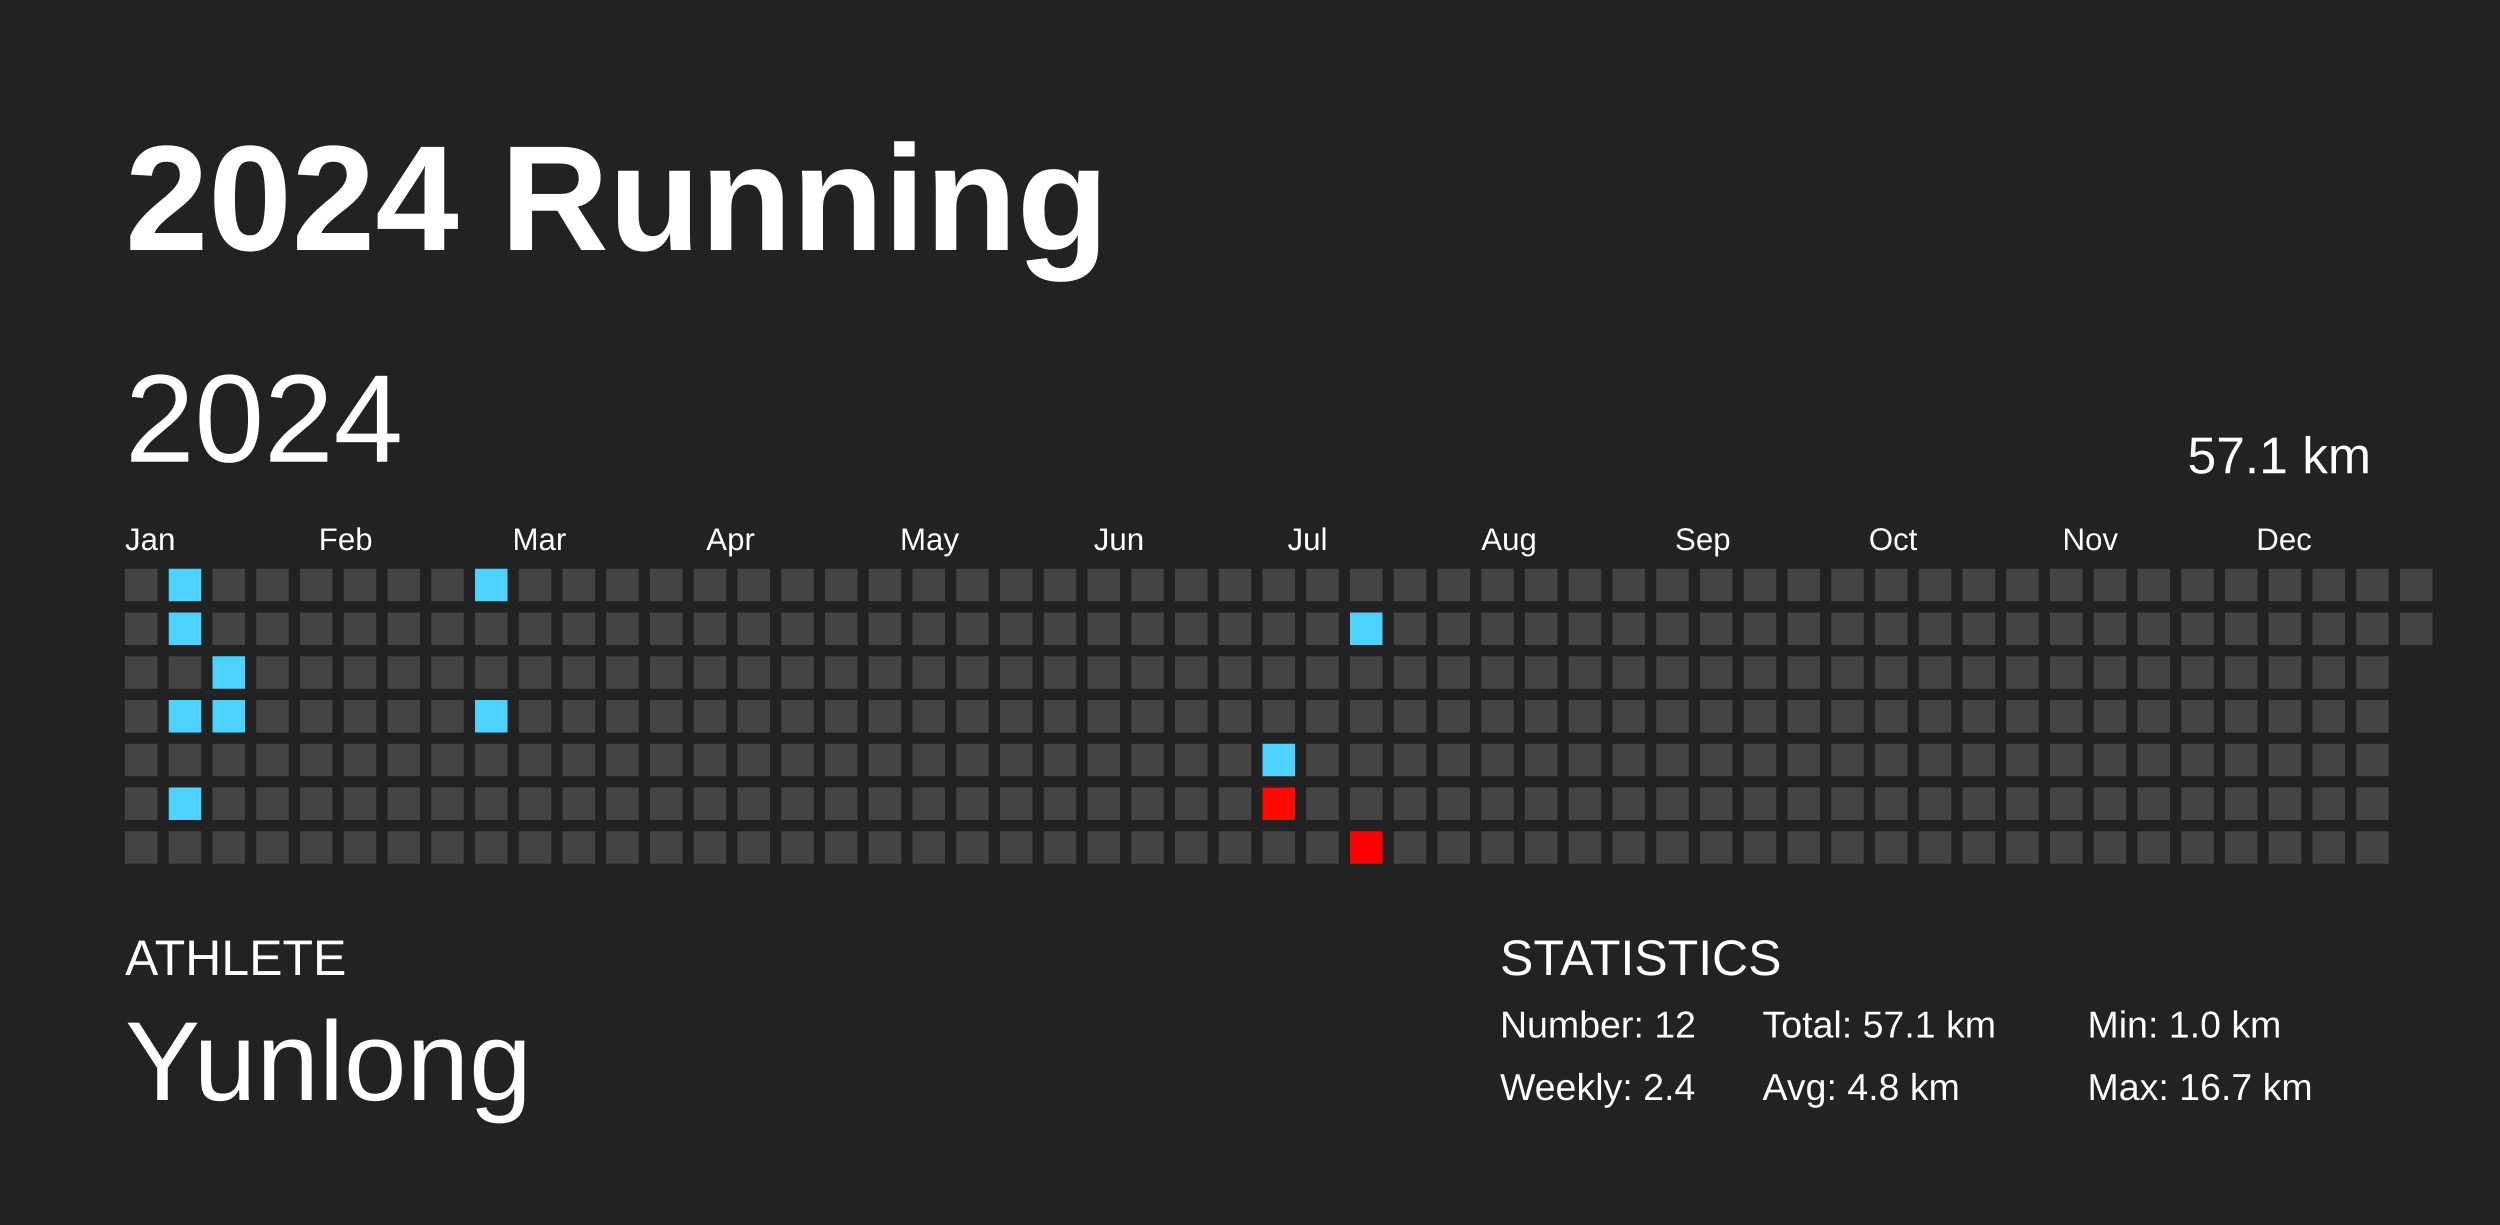
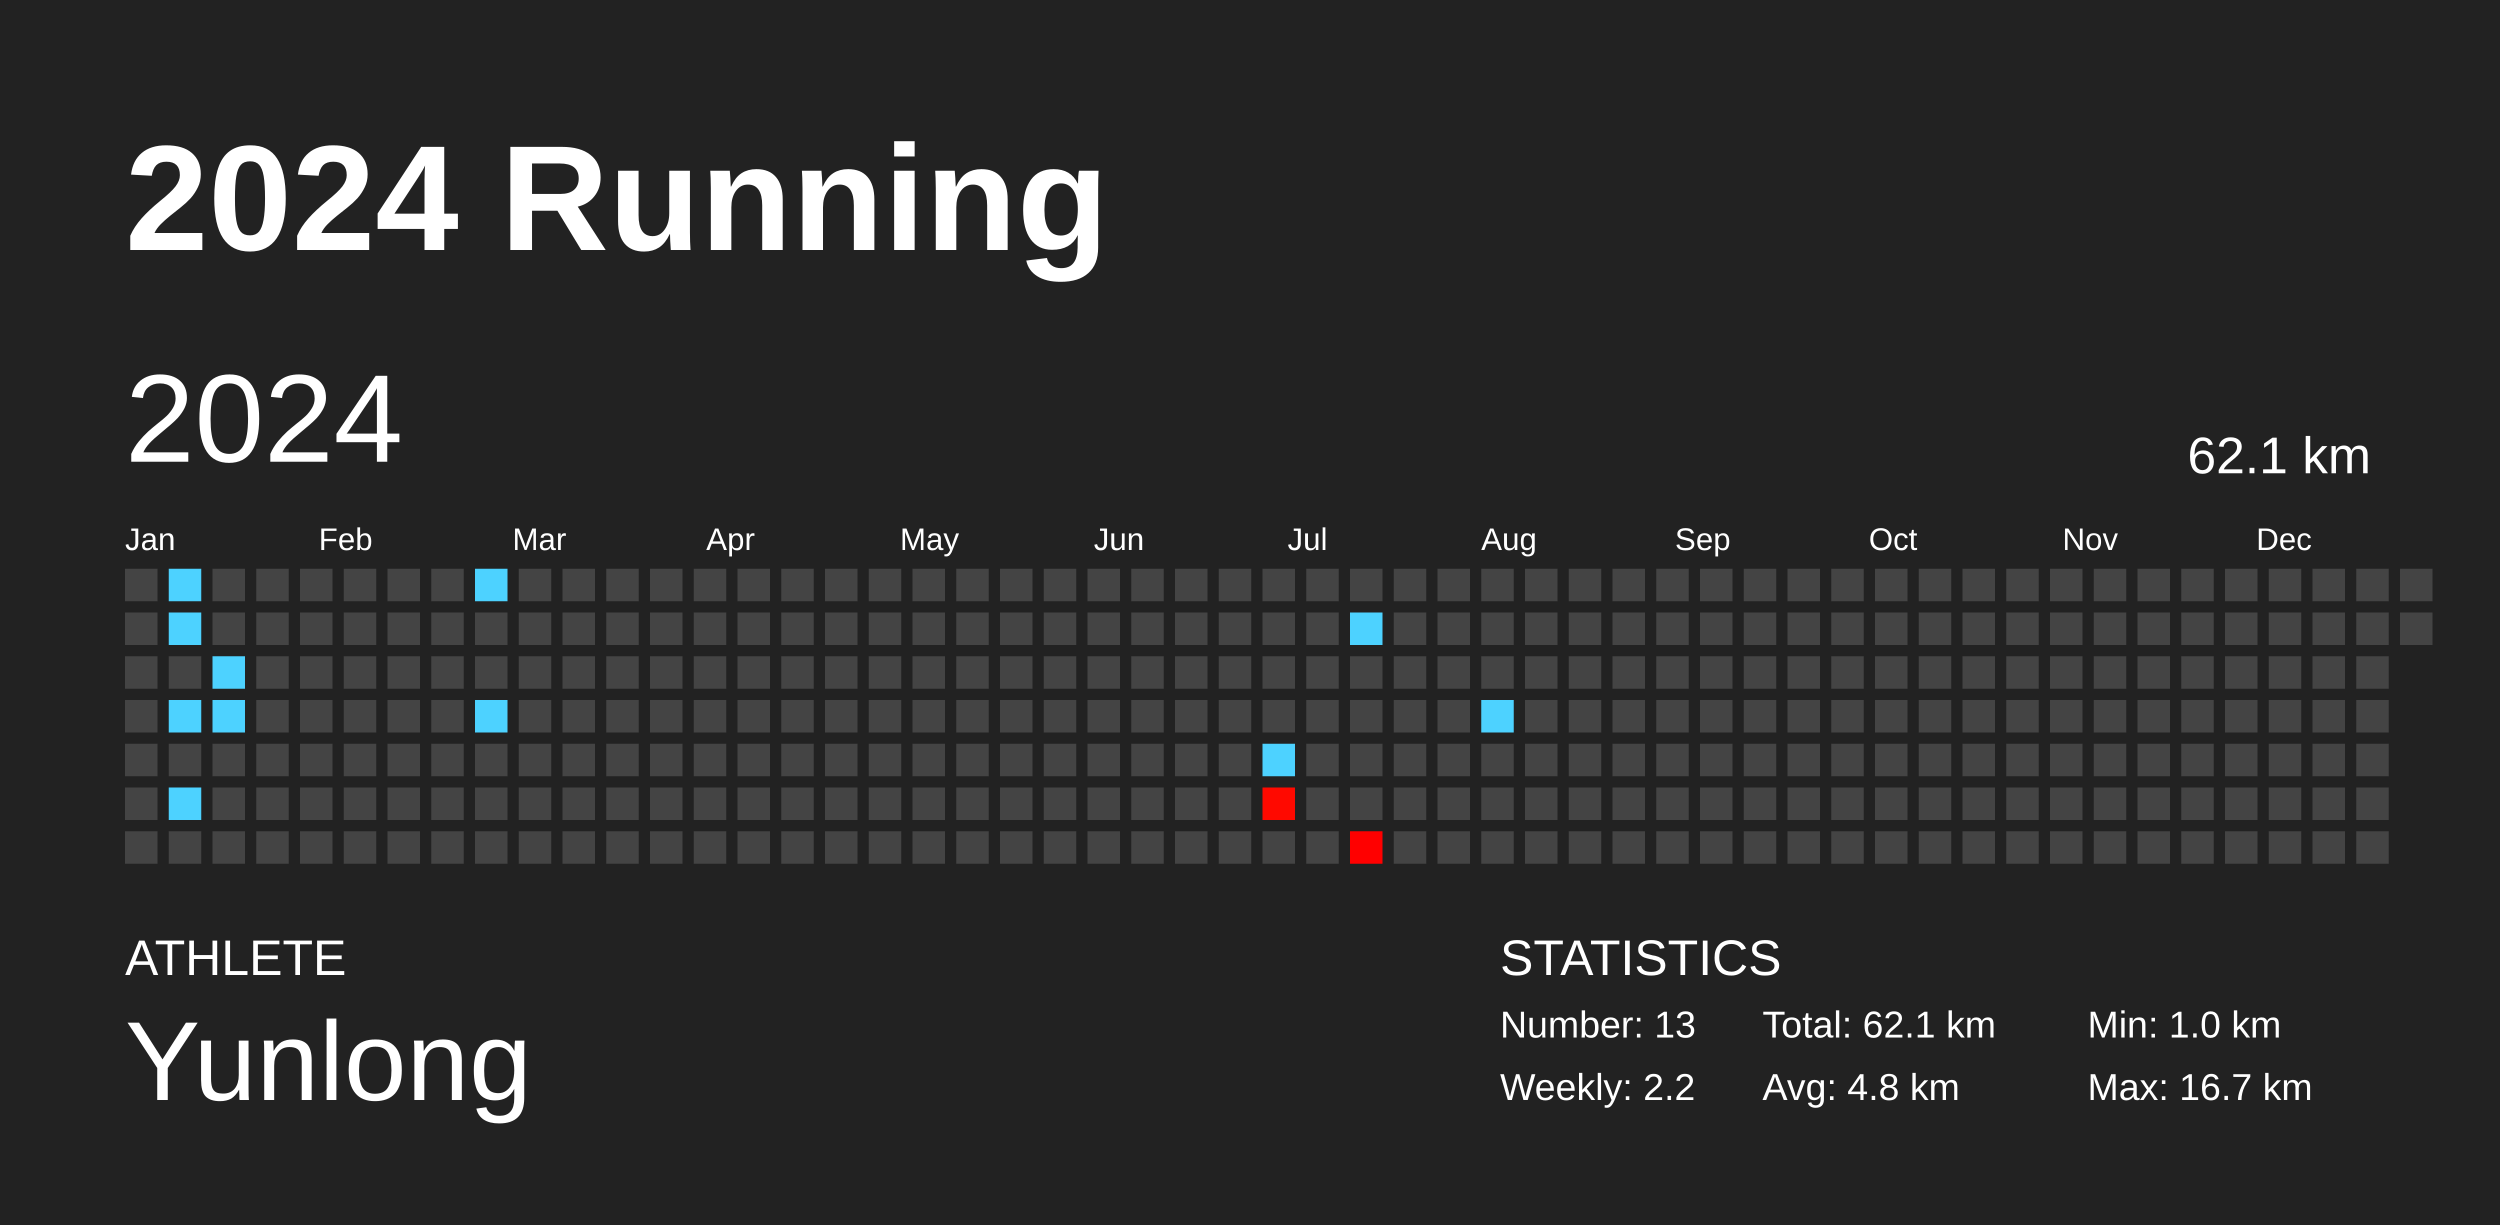
<svg xmlns="http://www.w3.org/2000/svg" baseProfile="full" height="98mm" version="1.1" viewBox="0,0,200,98" width="200mm">
  <defs />
  <rect fill="#222222" height="98" width="200" x="0" y="0" />
  <text fill="#FFFFFF" style="font-size:12px; font-family:Arial; font-weight:bold;" x="10" y="20">2024 Running</text>
  <text fill="#FFFFFF" style="font-size:4px; font-family:Arial" x="10" y="78">ATHLETE</text>
  <text fill="#FFFFFF" style="font-size:9px; font-family:Arial" x="10" y="88">Yunlong</text>
  <text fill="#FFFFFF" style="font-size:4px; font-family:Arial" x="120" y="78">STATISTICS</text>
-   <text fill="#FFFFFF" style="font-size:3px; font-family:Arial" x="120" y="83">Number: 12</text>
-   <text fill="#FFFFFF" style="font-size:3px; font-family:Arial" x="120" y="88">Weekly: 2.4</text>
-   <text fill="#FFFFFF" style="font-size:3px; font-family:Arial" x="141" y="83">Total: 57.1 km</text>
+   <text fill="#FFFFFF" style="font-size:3px; font-family:Arial" x="120" y="83">Number: 13</text>
+   <text fill="#FFFFFF" style="font-size:3px; font-family:Arial" x="120" y="88">Weekly: 2.2</text>
+   <text fill="#FFFFFF" style="font-size:3px; font-family:Arial" x="141" y="83">Total: 62.1 km</text>
  <text fill="#FFFFFF" style="font-size:3px; font-family:Arial" x="141" y="88">Avg: 4.8 km</text>
  <text fill="#FFFFFF" style="font-size:3px; font-family:Arial" x="167" y="83">Min: 1.0 km</text>
  <text fill="#FFFFFF" style="font-size:3px; font-family:Arial" x="167" y="88">Max: 16.7 km</text>
  <text dominant-baseline="hanging" fill="#FFFFFF" style="font-size:10.0px; font-family:Arial;" x="10" y="30">2024</text>
-   <text dominant-baseline="hanging" fill="#FFFFFF" style="font-size:4.125px; font-family:Arial;" x="175" y="35">57.1 km</text>
+   <text dominant-baseline="hanging" fill="#FFFFFF" style="font-size:4.125px; font-family:Arial;" x="175" y="35">62.1 km</text>
  <text fill="#FFFFFF" style="font-size:2.5px; font-family:Arial" x="10.0" y="44">Jan</text>
  <text fill="#FFFFFF" style="font-size:2.5px; font-family:Arial" x="25.5" y="44">Feb</text>
  <text fill="#FFFFFF" style="font-size:2.5px; font-family:Arial" x="41.0" y="44">Mar</text>
  <text fill="#FFFFFF" style="font-size:2.5px; font-family:Arial" x="56.5" y="44">Apr</text>
  <text fill="#FFFFFF" style="font-size:2.5px; font-family:Arial" x="72.0" y="44">May</text>
  <text fill="#FFFFFF" style="font-size:2.5px; font-family:Arial" x="87.5" y="44">Jun</text>
  <text fill="#FFFFFF" style="font-size:2.5px; font-family:Arial" x="103.0" y="44">Jul</text>
  <text fill="#FFFFFF" style="font-size:2.5px; font-family:Arial" x="118.5" y="44">Aug</text>
  <text fill="#FFFFFF" style="font-size:2.5px; font-family:Arial" x="134.0" y="44">Sep</text>
  <text fill="#FFFFFF" style="font-size:2.5px; font-family:Arial" x="149.5" y="44">Oct</text>
  <text fill="#FFFFFF" style="font-size:2.5px; font-family:Arial" x="165.0" y="44">Nov</text>
  <text fill="#FFFFFF" style="font-size:2.5px; font-family:Arial" x="180.5" y="44">Dec</text>
  <rect fill="#444444" height="2.6" width="2.6" x="10.0" y="45.5" />
  <rect fill="#444444" height="2.6" width="2.6" x="10.0" y="49.0" />
  <rect fill="#444444" height="2.6" width="2.6" x="10.0" y="52.5" />
  <rect fill="#444444" height="2.6" width="2.6" x="10.0" y="56.0" />
  <rect fill="#444444" height="2.6" width="2.6" x="10.0" y="59.5" />
  <rect fill="#444444" height="2.6" width="2.6" x="10.0" y="63.0" />
  <rect fill="#444444" height="2.6" width="2.6" x="10.0" y="66.5" />
  <rect fill="#4dd2ff" height="2.6" width="2.6" x="13.5" y="45.5" />
  <rect fill="#4dd2ff" height="2.6" width="2.6" x="13.5" y="49.0" />
  <rect fill="#444444" height="2.6" width="2.6" x="13.5" y="52.5" />
  <rect fill="#4dd2ff" height="2.6" width="2.6" x="13.5" y="56.0" />
  <rect fill="#444444" height="2.6" width="2.6" x="13.5" y="59.5" />
  <rect fill="#4dd2ff" height="2.6" width="2.6" x="13.5" y="63.0" />
  <rect fill="#444444" height="2.6" width="2.6" x="13.5" y="66.5" />
  <rect fill="#444444" height="2.6" width="2.6" x="17.0" y="45.5" />
  <rect fill="#444444" height="2.6" width="2.6" x="17.0" y="49.0" />
  <rect fill="#4dd2ff" height="2.6" width="2.6" x="17.0" y="52.5" />
  <rect fill="#4dd2ff" height="2.6" width="2.6" x="17.0" y="56.0" />
  <rect fill="#444444" height="2.6" width="2.6" x="17.0" y="59.5" />
  <rect fill="#444444" height="2.6" width="2.6" x="17.0" y="63.0" />
  <rect fill="#444444" height="2.6" width="2.6" x="17.0" y="66.5" />
  <rect fill="#444444" height="2.6" width="2.6" x="20.5" y="45.5" />
  <rect fill="#444444" height="2.6" width="2.6" x="20.5" y="49.0" />
  <rect fill="#444444" height="2.6" width="2.6" x="20.5" y="52.5" />
  <rect fill="#444444" height="2.6" width="2.6" x="20.5" y="56.0" />
  <rect fill="#444444" height="2.6" width="2.6" x="20.5" y="59.5" />
  <rect fill="#444444" height="2.6" width="2.6" x="20.5" y="63.0" />
  <rect fill="#444444" height="2.6" width="2.6" x="20.5" y="66.5" />
  <rect fill="#444444" height="2.6" width="2.6" x="24.0" y="45.5" />
  <rect fill="#444444" height="2.6" width="2.6" x="24.0" y="49.0" />
  <rect fill="#444444" height="2.6" width="2.6" x="24.0" y="52.5" />
  <rect fill="#444444" height="2.6" width="2.6" x="24.0" y="56.0" />
  <rect fill="#444444" height="2.6" width="2.6" x="24.0" y="59.5" />
  <rect fill="#444444" height="2.6" width="2.6" x="24.0" y="63.0" />
  <rect fill="#444444" height="2.6" width="2.6" x="24.0" y="66.5" />
  <rect fill="#444444" height="2.6" width="2.6" x="27.5" y="45.5" />
  <rect fill="#444444" height="2.6" width="2.6" x="27.5" y="49.0" />
  <rect fill="#444444" height="2.6" width="2.6" x="27.5" y="52.5" />
  <rect fill="#444444" height="2.6" width="2.6" x="27.5" y="56.0" />
  <rect fill="#444444" height="2.6" width="2.6" x="27.5" y="59.5" />
  <rect fill="#444444" height="2.6" width="2.6" x="27.5" y="63.0" />
  <rect fill="#444444" height="2.6" width="2.6" x="27.5" y="66.5" />
  <rect fill="#444444" height="2.6" width="2.6" x="31.0" y="45.5" />
  <rect fill="#444444" height="2.6" width="2.6" x="31.0" y="49.0" />
  <rect fill="#444444" height="2.6" width="2.6" x="31.0" y="52.5" />
  <rect fill="#444444" height="2.6" width="2.6" x="31.0" y="56.0" />
  <rect fill="#444444" height="2.6" width="2.6" x="31.0" y="59.5" />
  <rect fill="#444444" height="2.6" width="2.6" x="31.0" y="63.0" />
  <rect fill="#444444" height="2.6" width="2.6" x="31.0" y="66.5" />
  <rect fill="#444444" height="2.6" width="2.6" x="34.5" y="45.5" />
  <rect fill="#444444" height="2.6" width="2.6" x="34.5" y="49.0" />
  <rect fill="#444444" height="2.6" width="2.6" x="34.5" y="52.5" />
  <rect fill="#444444" height="2.6" width="2.6" x="34.5" y="56.0" />
  <rect fill="#444444" height="2.6" width="2.6" x="34.5" y="59.5" />
  <rect fill="#444444" height="2.6" width="2.6" x="34.5" y="63.0" />
  <rect fill="#444444" height="2.6" width="2.6" x="34.5" y="66.5" />
  <rect fill="#4dd2ff" height="2.6" width="2.6" x="38.0" y="45.5" />
  <rect fill="#444444" height="2.6" width="2.6" x="38.0" y="49.0" />
  <rect fill="#444444" height="2.6" width="2.6" x="38.0" y="52.5" />
  <rect fill="#4dd2ff" height="2.6" width="2.6" x="38.0" y="56.0" />
  <rect fill="#444444" height="2.6" width="2.6" x="38.0" y="59.5" />
  <rect fill="#444444" height="2.6" width="2.6" x="38.0" y="63.0" />
  <rect fill="#444444" height="2.6" width="2.6" x="38.0" y="66.5" />
  <rect fill="#444444" height="2.6" width="2.6" x="41.5" y="45.5" />
  <rect fill="#444444" height="2.6" width="2.6" x="41.5" y="49.0" />
  <rect fill="#444444" height="2.6" width="2.6" x="41.5" y="52.5" />
  <rect fill="#444444" height="2.6" width="2.6" x="41.5" y="56.0" />
  <rect fill="#444444" height="2.6" width="2.6" x="41.5" y="59.5" />
  <rect fill="#444444" height="2.6" width="2.6" x="41.5" y="63.0" />
  <rect fill="#444444" height="2.6" width="2.6" x="41.5" y="66.5" />
  <rect fill="#444444" height="2.6" width="2.6" x="45.0" y="45.5" />
  <rect fill="#444444" height="2.6" width="2.6" x="45.0" y="49.0" />
  <rect fill="#444444" height="2.6" width="2.6" x="45.0" y="52.5" />
  <rect fill="#444444" height="2.6" width="2.6" x="45.0" y="56.0" />
  <rect fill="#444444" height="2.6" width="2.6" x="45.0" y="59.5" />
  <rect fill="#444444" height="2.6" width="2.6" x="45.0" y="63.0" />
  <rect fill="#444444" height="2.6" width="2.6" x="45.0" y="66.5" />
  <rect fill="#444444" height="2.6" width="2.6" x="48.5" y="45.5" />
  <rect fill="#444444" height="2.6" width="2.6" x="48.5" y="49.0" />
  <rect fill="#444444" height="2.6" width="2.6" x="48.5" y="52.5" />
  <rect fill="#444444" height="2.6" width="2.6" x="48.5" y="56.0" />
  <rect fill="#444444" height="2.6" width="2.6" x="48.5" y="59.5" />
  <rect fill="#444444" height="2.6" width="2.6" x="48.5" y="63.0" />
  <rect fill="#444444" height="2.6" width="2.6" x="48.5" y="66.5" />
  <rect fill="#444444" height="2.6" width="2.6" x="52.0" y="45.5" />
  <rect fill="#444444" height="2.6" width="2.6" x="52.0" y="49.0" />
  <rect fill="#444444" height="2.6" width="2.6" x="52.0" y="52.5" />
  <rect fill="#444444" height="2.6" width="2.6" x="52.0" y="56.0" />
  <rect fill="#444444" height="2.6" width="2.6" x="52.0" y="59.5" />
  <rect fill="#444444" height="2.6" width="2.6" x="52.0" y="63.0" />
  <rect fill="#444444" height="2.6" width="2.6" x="52.0" y="66.5" />
  <rect fill="#444444" height="2.6" width="2.6" x="55.5" y="45.5" />
  <rect fill="#444444" height="2.6" width="2.6" x="55.5" y="49.0" />
  <rect fill="#444444" height="2.6" width="2.6" x="55.5" y="52.5" />
  <rect fill="#444444" height="2.6" width="2.6" x="55.5" y="56.0" />
  <rect fill="#444444" height="2.6" width="2.6" x="55.5" y="59.5" />
  <rect fill="#444444" height="2.6" width="2.6" x="55.5" y="63.0" />
  <rect fill="#444444" height="2.6" width="2.6" x="55.5" y="66.5" />
  <rect fill="#444444" height="2.6" width="2.6" x="59.0" y="45.5" />
  <rect fill="#444444" height="2.6" width="2.6" x="59.0" y="49.0" />
  <rect fill="#444444" height="2.6" width="2.6" x="59.0" y="52.5" />
  <rect fill="#444444" height="2.6" width="2.6" x="59.0" y="56.0" />
  <rect fill="#444444" height="2.6" width="2.6" x="59.0" y="59.5" />
  <rect fill="#444444" height="2.6" width="2.6" x="59.0" y="63.0" />
  <rect fill="#444444" height="2.6" width="2.6" x="59.0" y="66.5" />
  <rect fill="#444444" height="2.6" width="2.6" x="62.5" y="45.5" />
  <rect fill="#444444" height="2.6" width="2.6" x="62.5" y="49.0" />
  <rect fill="#444444" height="2.6" width="2.6" x="62.5" y="52.5" />
  <rect fill="#444444" height="2.6" width="2.6" x="62.5" y="56.0" />
  <rect fill="#444444" height="2.6" width="2.6" x="62.5" y="59.5" />
  <rect fill="#444444" height="2.6" width="2.6" x="62.5" y="63.0" />
  <rect fill="#444444" height="2.6" width="2.6" x="62.5" y="66.5" />
  <rect fill="#444444" height="2.6" width="2.6" x="66.0" y="45.5" />
  <rect fill="#444444" height="2.6" width="2.6" x="66.0" y="49.0" />
  <rect fill="#444444" height="2.6" width="2.6" x="66.0" y="52.5" />
  <rect fill="#444444" height="2.6" width="2.6" x="66.0" y="56.0" />
  <rect fill="#444444" height="2.6" width="2.6" x="66.0" y="59.5" />
  <rect fill="#444444" height="2.6" width="2.6" x="66.0" y="63.0" />
  <rect fill="#444444" height="2.6" width="2.6" x="66.0" y="66.5" />
  <rect fill="#444444" height="2.6" width="2.6" x="69.5" y="45.5" />
  <rect fill="#444444" height="2.6" width="2.6" x="69.5" y="49.0" />
  <rect fill="#444444" height="2.6" width="2.6" x="69.5" y="52.5" />
  <rect fill="#444444" height="2.6" width="2.6" x="69.5" y="56.0" />
  <rect fill="#444444" height="2.6" width="2.6" x="69.5" y="59.5" />
  <rect fill="#444444" height="2.6" width="2.6" x="69.5" y="63.0" />
  <rect fill="#444444" height="2.6" width="2.6" x="69.5" y="66.5" />
  <rect fill="#444444" height="2.6" width="2.6" x="73.0" y="45.5" />
  <rect fill="#444444" height="2.6" width="2.6" x="73.0" y="49.0" />
  <rect fill="#444444" height="2.6" width="2.6" x="73.0" y="52.5" />
  <rect fill="#444444" height="2.6" width="2.6" x="73.0" y="56.0" />
  <rect fill="#444444" height="2.6" width="2.6" x="73.0" y="59.5" />
  <rect fill="#444444" height="2.6" width="2.6" x="73.0" y="63.0" />
  <rect fill="#444444" height="2.6" width="2.6" x="73.0" y="66.5" />
  <rect fill="#444444" height="2.6" width="2.6" x="76.5" y="45.5" />
  <rect fill="#444444" height="2.6" width="2.6" x="76.5" y="49.0" />
  <rect fill="#444444" height="2.6" width="2.6" x="76.5" y="52.5" />
  <rect fill="#444444" height="2.6" width="2.6" x="76.5" y="56.0" />
  <rect fill="#444444" height="2.6" width="2.6" x="76.5" y="59.5" />
  <rect fill="#444444" height="2.6" width="2.6" x="76.5" y="63.0" />
  <rect fill="#444444" height="2.6" width="2.6" x="76.5" y="66.5" />
  <rect fill="#444444" height="2.6" width="2.6" x="80.0" y="45.5" />
  <rect fill="#444444" height="2.6" width="2.6" x="80.0" y="49.0" />
  <rect fill="#444444" height="2.6" width="2.6" x="80.0" y="52.5" />
  <rect fill="#444444" height="2.6" width="2.6" x="80.0" y="56.0" />
  <rect fill="#444444" height="2.6" width="2.6" x="80.0" y="59.5" />
  <rect fill="#444444" height="2.6" width="2.6" x="80.0" y="63.0" />
  <rect fill="#444444" height="2.6" width="2.6" x="80.0" y="66.5" />
  <rect fill="#444444" height="2.6" width="2.6" x="83.5" y="45.5" />
  <rect fill="#444444" height="2.6" width="2.6" x="83.5" y="49.0" />
  <rect fill="#444444" height="2.6" width="2.6" x="83.5" y="52.5" />
  <rect fill="#444444" height="2.6" width="2.6" x="83.5" y="56.0" />
  <rect fill="#444444" height="2.6" width="2.6" x="83.5" y="59.5" />
  <rect fill="#444444" height="2.6" width="2.6" x="83.5" y="63.0" />
  <rect fill="#444444" height="2.6" width="2.6" x="83.5" y="66.5" />
  <rect fill="#444444" height="2.6" width="2.6" x="87.0" y="45.5" />
  <rect fill="#444444" height="2.6" width="2.6" x="87.0" y="49.0" />
  <rect fill="#444444" height="2.6" width="2.6" x="87.0" y="52.5" />
  <rect fill="#444444" height="2.6" width="2.6" x="87.0" y="56.0" />
  <rect fill="#444444" height="2.6" width="2.6" x="87.0" y="59.5" />
  <rect fill="#444444" height="2.6" width="2.6" x="87.0" y="63.0" />
  <rect fill="#444444" height="2.6" width="2.6" x="87.0" y="66.5" />
  <rect fill="#444444" height="2.6" width="2.6" x="90.5" y="45.5" />
  <rect fill="#444444" height="2.6" width="2.6" x="90.5" y="49.0" />
  <rect fill="#444444" height="2.6" width="2.6" x="90.5" y="52.5" />
  <rect fill="#444444" height="2.6" width="2.6" x="90.5" y="56.0" />
  <rect fill="#444444" height="2.6" width="2.6" x="90.5" y="59.5" />
  <rect fill="#444444" height="2.6" width="2.6" x="90.5" y="63.0" />
  <rect fill="#444444" height="2.6" width="2.6" x="90.5" y="66.5" />
  <rect fill="#444444" height="2.6" width="2.6" x="94.0" y="45.5" />
  <rect fill="#444444" height="2.6" width="2.6" x="94.0" y="49.0" />
  <rect fill="#444444" height="2.6" width="2.6" x="94.0" y="52.5" />
  <rect fill="#444444" height="2.6" width="2.6" x="94.0" y="56.0" />
  <rect fill="#444444" height="2.6" width="2.6" x="94.0" y="59.5" />
  <rect fill="#444444" height="2.6" width="2.6" x="94.0" y="63.0" />
  <rect fill="#444444" height="2.6" width="2.6" x="94.0" y="66.5" />
  <rect fill="#444444" height="2.6" width="2.6" x="97.5" y="45.5" />
  <rect fill="#444444" height="2.6" width="2.6" x="97.5" y="49.0" />
  <rect fill="#444444" height="2.6" width="2.6" x="97.5" y="52.5" />
  <rect fill="#444444" height="2.6" width="2.6" x="97.5" y="56.0" />
  <rect fill="#444444" height="2.6" width="2.6" x="97.5" y="59.5" />
  <rect fill="#444444" height="2.6" width="2.6" x="97.5" y="63.0" />
  <rect fill="#444444" height="2.6" width="2.6" x="97.5" y="66.5" />
  <rect fill="#444444" height="2.6" width="2.6" x="101.0" y="45.5" />
  <rect fill="#444444" height="2.6" width="2.6" x="101.0" y="49.0" />
  <rect fill="#444444" height="2.6" width="2.6" x="101.0" y="52.5" />
  <rect fill="#444444" height="2.6" width="2.6" x="101.0" y="56.0" />
  <rect fill="#4dd2ff" height="2.6" width="2.6" x="101.0" y="59.5" />
  <rect fill="#ff0900" height="2.6" width="2.6" x="101.0" y="63.0" />
  <rect fill="#444444" height="2.6" width="2.6" x="101.0" y="66.5" />
  <rect fill="#444444" height="2.6" width="2.6" x="104.5" y="45.5" />
  <rect fill="#444444" height="2.6" width="2.6" x="104.5" y="49.0" />
  <rect fill="#444444" height="2.6" width="2.6" x="104.5" y="52.5" />
  <rect fill="#444444" height="2.6" width="2.6" x="104.5" y="56.0" />
  <rect fill="#444444" height="2.6" width="2.6" x="104.5" y="59.5" />
  <rect fill="#444444" height="2.6" width="2.6" x="104.5" y="63.0" />
  <rect fill="#444444" height="2.6" width="2.6" x="104.5" y="66.5" />
  <rect fill="#444444" height="2.6" width="2.6" x="108.0" y="45.5" />
  <rect fill="#4dd2ff" height="2.6" width="2.6" x="108.0" y="49.0" />
  <rect fill="#444444" height="2.6" width="2.6" x="108.0" y="52.5" />
  <rect fill="#444444" height="2.6" width="2.6" x="108.0" y="56.0" />
  <rect fill="#444444" height="2.6" width="2.6" x="108.0" y="59.5" />
  <rect fill="#444444" height="2.6" width="2.6" x="108.0" y="63.0" />
  <rect fill="#ff0000" height="2.6" width="2.6" x="108.0" y="66.5" />
  <rect fill="#444444" height="2.6" width="2.6" x="111.5" y="45.5" />
  <rect fill="#444444" height="2.6" width="2.6" x="111.5" y="49.0" />
  <rect fill="#444444" height="2.6" width="2.6" x="111.5" y="52.5" />
  <rect fill="#444444" height="2.6" width="2.6" x="111.5" y="56.0" />
  <rect fill="#444444" height="2.6" width="2.6" x="111.5" y="59.5" />
  <rect fill="#444444" height="2.6" width="2.6" x="111.5" y="63.0" />
  <rect fill="#444444" height="2.6" width="2.6" x="111.5" y="66.5" />
  <rect fill="#444444" height="2.6" width="2.6" x="115.0" y="45.5" />
  <rect fill="#444444" height="2.6" width="2.6" x="115.0" y="49.0" />
  <rect fill="#444444" height="2.6" width="2.6" x="115.0" y="52.5" />
  <rect fill="#444444" height="2.6" width="2.6" x="115.0" y="56.0" />
  <rect fill="#444444" height="2.6" width="2.6" x="115.0" y="59.5" />
  <rect fill="#444444" height="2.6" width="2.6" x="115.0" y="63.0" />
  <rect fill="#444444" height="2.6" width="2.6" x="115.0" y="66.5" />
  <rect fill="#444444" height="2.6" width="2.6" x="118.5" y="45.5" />
  <rect fill="#444444" height="2.6" width="2.6" x="118.5" y="49.0" />
  <rect fill="#444444" height="2.6" width="2.6" x="118.5" y="52.5" />
-   <rect fill="#444444" height="2.6" width="2.6" x="118.5" y="56.0" />
+   <rect fill="#4dd2ff" height="2.6" width="2.6" x="118.5" y="56.0" />
  <rect fill="#444444" height="2.6" width="2.6" x="118.5" y="59.5" />
  <rect fill="#444444" height="2.6" width="2.6" x="118.5" y="63.0" />
  <rect fill="#444444" height="2.6" width="2.6" x="118.5" y="66.5" />
  <rect fill="#444444" height="2.6" width="2.6" x="122.0" y="45.5" />
  <rect fill="#444444" height="2.6" width="2.6" x="122.0" y="49.0" />
  <rect fill="#444444" height="2.6" width="2.6" x="122.0" y="52.5" />
  <rect fill="#444444" height="2.6" width="2.6" x="122.0" y="56.0" />
  <rect fill="#444444" height="2.6" width="2.6" x="122.0" y="59.5" />
  <rect fill="#444444" height="2.6" width="2.6" x="122.0" y="63.0" />
  <rect fill="#444444" height="2.6" width="2.6" x="122.0" y="66.5" />
  <rect fill="#444444" height="2.6" width="2.6" x="125.5" y="45.5" />
  <rect fill="#444444" height="2.6" width="2.6" x="125.5" y="49.0" />
  <rect fill="#444444" height="2.6" width="2.6" x="125.5" y="52.5" />
  <rect fill="#444444" height="2.6" width="2.6" x="125.5" y="56.0" />
  <rect fill="#444444" height="2.6" width="2.6" x="125.5" y="59.5" />
  <rect fill="#444444" height="2.6" width="2.6" x="125.5" y="63.0" />
  <rect fill="#444444" height="2.6" width="2.6" x="125.5" y="66.5" />
  <rect fill="#444444" height="2.6" width="2.6" x="129.0" y="45.5" />
  <rect fill="#444444" height="2.6" width="2.6" x="129.0" y="49.0" />
  <rect fill="#444444" height="2.6" width="2.6" x="129.0" y="52.5" />
  <rect fill="#444444" height="2.6" width="2.6" x="129.0" y="56.0" />
  <rect fill="#444444" height="2.6" width="2.6" x="129.0" y="59.5" />
  <rect fill="#444444" height="2.6" width="2.6" x="129.0" y="63.0" />
  <rect fill="#444444" height="2.6" width="2.6" x="129.0" y="66.5" />
  <rect fill="#444444" height="2.6" width="2.6" x="132.5" y="45.5" />
  <rect fill="#444444" height="2.6" width="2.6" x="132.5" y="49.0" />
  <rect fill="#444444" height="2.6" width="2.6" x="132.5" y="52.5" />
  <rect fill="#444444" height="2.6" width="2.6" x="132.5" y="56.0" />
  <rect fill="#444444" height="2.6" width="2.6" x="132.5" y="59.5" />
  <rect fill="#444444" height="2.6" width="2.6" x="132.5" y="63.0" />
  <rect fill="#444444" height="2.6" width="2.6" x="132.5" y="66.5" />
  <rect fill="#444444" height="2.6" width="2.6" x="136.0" y="45.5" />
  <rect fill="#444444" height="2.6" width="2.6" x="136.0" y="49.0" />
  <rect fill="#444444" height="2.6" width="2.6" x="136.0" y="52.5" />
  <rect fill="#444444" height="2.6" width="2.6" x="136.0" y="56.0" />
  <rect fill="#444444" height="2.6" width="2.6" x="136.0" y="59.5" />
  <rect fill="#444444" height="2.6" width="2.6" x="136.0" y="63.0" />
  <rect fill="#444444" height="2.6" width="2.6" x="136.0" y="66.5" />
  <rect fill="#444444" height="2.6" width="2.6" x="139.5" y="45.5" />
  <rect fill="#444444" height="2.6" width="2.6" x="139.5" y="49.0" />
  <rect fill="#444444" height="2.6" width="2.6" x="139.5" y="52.5" />
  <rect fill="#444444" height="2.6" width="2.6" x="139.5" y="56.0" />
  <rect fill="#444444" height="2.6" width="2.6" x="139.5" y="59.5" />
  <rect fill="#444444" height="2.6" width="2.6" x="139.5" y="63.0" />
  <rect fill="#444444" height="2.6" width="2.6" x="139.5" y="66.5" />
  <rect fill="#444444" height="2.6" width="2.6" x="143.0" y="45.5" />
  <rect fill="#444444" height="2.6" width="2.6" x="143.0" y="49.0" />
  <rect fill="#444444" height="2.6" width="2.6" x="143.0" y="52.5" />
  <rect fill="#444444" height="2.6" width="2.6" x="143.0" y="56.0" />
  <rect fill="#444444" height="2.6" width="2.6" x="143.0" y="59.5" />
  <rect fill="#444444" height="2.6" width="2.6" x="143.0" y="63.0" />
  <rect fill="#444444" height="2.6" width="2.6" x="143.0" y="66.5" />
  <rect fill="#444444" height="2.6" width="2.6" x="146.5" y="45.5" />
  <rect fill="#444444" height="2.6" width="2.6" x="146.5" y="49.0" />
  <rect fill="#444444" height="2.6" width="2.6" x="146.5" y="52.5" />
  <rect fill="#444444" height="2.6" width="2.6" x="146.5" y="56.0" />
  <rect fill="#444444" height="2.6" width="2.6" x="146.5" y="59.5" />
  <rect fill="#444444" height="2.6" width="2.6" x="146.5" y="63.0" />
  <rect fill="#444444" height="2.6" width="2.6" x="146.5" y="66.5" />
  <rect fill="#444444" height="2.6" width="2.6" x="150.0" y="45.5" />
  <rect fill="#444444" height="2.6" width="2.6" x="150.0" y="49.0" />
  <rect fill="#444444" height="2.6" width="2.6" x="150.0" y="52.5" />
  <rect fill="#444444" height="2.6" width="2.6" x="150.0" y="56.0" />
  <rect fill="#444444" height="2.6" width="2.6" x="150.0" y="59.5" />
  <rect fill="#444444" height="2.6" width="2.6" x="150.0" y="63.0" />
  <rect fill="#444444" height="2.6" width="2.6" x="150.0" y="66.5" />
  <rect fill="#444444" height="2.6" width="2.6" x="153.5" y="45.5" />
  <rect fill="#444444" height="2.6" width="2.6" x="153.5" y="49.0" />
  <rect fill="#444444" height="2.6" width="2.6" x="153.5" y="52.5" />
  <rect fill="#444444" height="2.6" width="2.6" x="153.5" y="56.0" />
  <rect fill="#444444" height="2.6" width="2.6" x="153.5" y="59.5" />
  <rect fill="#444444" height="2.6" width="2.6" x="153.5" y="63.0" />
  <rect fill="#444444" height="2.6" width="2.6" x="153.5" y="66.5" />
  <rect fill="#444444" height="2.6" width="2.6" x="157.0" y="45.5" />
  <rect fill="#444444" height="2.6" width="2.6" x="157.0" y="49.0" />
  <rect fill="#444444" height="2.6" width="2.6" x="157.0" y="52.5" />
  <rect fill="#444444" height="2.6" width="2.6" x="157.0" y="56.0" />
  <rect fill="#444444" height="2.6" width="2.6" x="157.0" y="59.5" />
  <rect fill="#444444" height="2.6" width="2.6" x="157.0" y="63.0" />
  <rect fill="#444444" height="2.6" width="2.6" x="157.0" y="66.5" />
  <rect fill="#444444" height="2.6" width="2.6" x="160.5" y="45.5" />
  <rect fill="#444444" height="2.6" width="2.6" x="160.5" y="49.0" />
  <rect fill="#444444" height="2.6" width="2.6" x="160.5" y="52.5" />
  <rect fill="#444444" height="2.6" width="2.6" x="160.5" y="56.0" />
  <rect fill="#444444" height="2.6" width="2.6" x="160.5" y="59.5" />
  <rect fill="#444444" height="2.6" width="2.6" x="160.5" y="63.0" />
  <rect fill="#444444" height="2.6" width="2.6" x="160.5" y="66.5" />
  <rect fill="#444444" height="2.6" width="2.6" x="164.0" y="45.5" />
  <rect fill="#444444" height="2.6" width="2.6" x="164.0" y="49.0" />
  <rect fill="#444444" height="2.6" width="2.6" x="164.0" y="52.5" />
  <rect fill="#444444" height="2.6" width="2.6" x="164.0" y="56.0" />
  <rect fill="#444444" height="2.6" width="2.6" x="164.0" y="59.5" />
  <rect fill="#444444" height="2.6" width="2.6" x="164.0" y="63.0" />
  <rect fill="#444444" height="2.6" width="2.6" x="164.0" y="66.5" />
  <rect fill="#444444" height="2.6" width="2.6" x="167.5" y="45.5" />
  <rect fill="#444444" height="2.6" width="2.6" x="167.5" y="49.0" />
  <rect fill="#444444" height="2.6" width="2.6" x="167.5" y="52.5" />
  <rect fill="#444444" height="2.6" width="2.6" x="167.5" y="56.0" />
  <rect fill="#444444" height="2.6" width="2.6" x="167.5" y="59.5" />
  <rect fill="#444444" height="2.6" width="2.6" x="167.5" y="63.0" />
  <rect fill="#444444" height="2.6" width="2.6" x="167.5" y="66.5" />
  <rect fill="#444444" height="2.6" width="2.6" x="171.0" y="45.5" />
  <rect fill="#444444" height="2.6" width="2.6" x="171.0" y="49.0" />
  <rect fill="#444444" height="2.6" width="2.6" x="171.0" y="52.5" />
  <rect fill="#444444" height="2.6" width="2.6" x="171.0" y="56.0" />
  <rect fill="#444444" height="2.6" width="2.6" x="171.0" y="59.5" />
  <rect fill="#444444" height="2.6" width="2.6" x="171.0" y="63.0" />
  <rect fill="#444444" height="2.6" width="2.6" x="171.0" y="66.5" />
  <rect fill="#444444" height="2.6" width="2.6" x="174.5" y="45.5" />
  <rect fill="#444444" height="2.6" width="2.6" x="174.5" y="49.0" />
  <rect fill="#444444" height="2.6" width="2.6" x="174.5" y="52.5" />
  <rect fill="#444444" height="2.6" width="2.6" x="174.5" y="56.0" />
  <rect fill="#444444" height="2.6" width="2.6" x="174.5" y="59.5" />
  <rect fill="#444444" height="2.6" width="2.6" x="174.5" y="63.0" />
  <rect fill="#444444" height="2.6" width="2.6" x="174.5" y="66.5" />
  <rect fill="#444444" height="2.6" width="2.6" x="178.0" y="45.5" />
  <rect fill="#444444" height="2.6" width="2.6" x="178.0" y="49.0" />
  <rect fill="#444444" height="2.6" width="2.6" x="178.0" y="52.5" />
  <rect fill="#444444" height="2.6" width="2.6" x="178.0" y="56.0" />
  <rect fill="#444444" height="2.6" width="2.6" x="178.0" y="59.5" />
  <rect fill="#444444" height="2.6" width="2.6" x="178.0" y="63.0" />
  <rect fill="#444444" height="2.6" width="2.6" x="178.0" y="66.5" />
  <rect fill="#444444" height="2.6" width="2.6" x="181.5" y="45.5" />
  <rect fill="#444444" height="2.6" width="2.6" x="181.5" y="49.0" />
  <rect fill="#444444" height="2.6" width="2.6" x="181.5" y="52.5" />
  <rect fill="#444444" height="2.6" width="2.6" x="181.5" y="56.0" />
  <rect fill="#444444" height="2.6" width="2.6" x="181.5" y="59.5" />
  <rect fill="#444444" height="2.6" width="2.6" x="181.5" y="63.0" />
  <rect fill="#444444" height="2.6" width="2.6" x="181.5" y="66.5" />
  <rect fill="#444444" height="2.6" width="2.6" x="185.0" y="45.5" />
  <rect fill="#444444" height="2.6" width="2.6" x="185.0" y="49.0" />
  <rect fill="#444444" height="2.6" width="2.6" x="185.0" y="52.5" />
  <rect fill="#444444" height="2.6" width="2.6" x="185.0" y="56.0" />
  <rect fill="#444444" height="2.6" width="2.6" x="185.0" y="59.5" />
  <rect fill="#444444" height="2.6" width="2.6" x="185.0" y="63.0" />
  <rect fill="#444444" height="2.6" width="2.6" x="185.0" y="66.5" />
  <rect fill="#444444" height="2.6" width="2.6" x="188.5" y="45.5" />
  <rect fill="#444444" height="2.6" width="2.6" x="188.5" y="49.0" />
  <rect fill="#444444" height="2.6" width="2.6" x="188.5" y="52.5" />
  <rect fill="#444444" height="2.6" width="2.6" x="188.5" y="56.0" />
  <rect fill="#444444" height="2.6" width="2.6" x="188.5" y="59.5" />
  <rect fill="#444444" height="2.6" width="2.6" x="188.5" y="63.0" />
  <rect fill="#444444" height="2.6" width="2.6" x="188.5" y="66.5" />
  <rect fill="#444444" height="2.6" width="2.6" x="192.0" y="45.5" />
  <rect fill="#444444" height="2.6" width="2.6" x="192.0" y="49.0" />
</svg>
